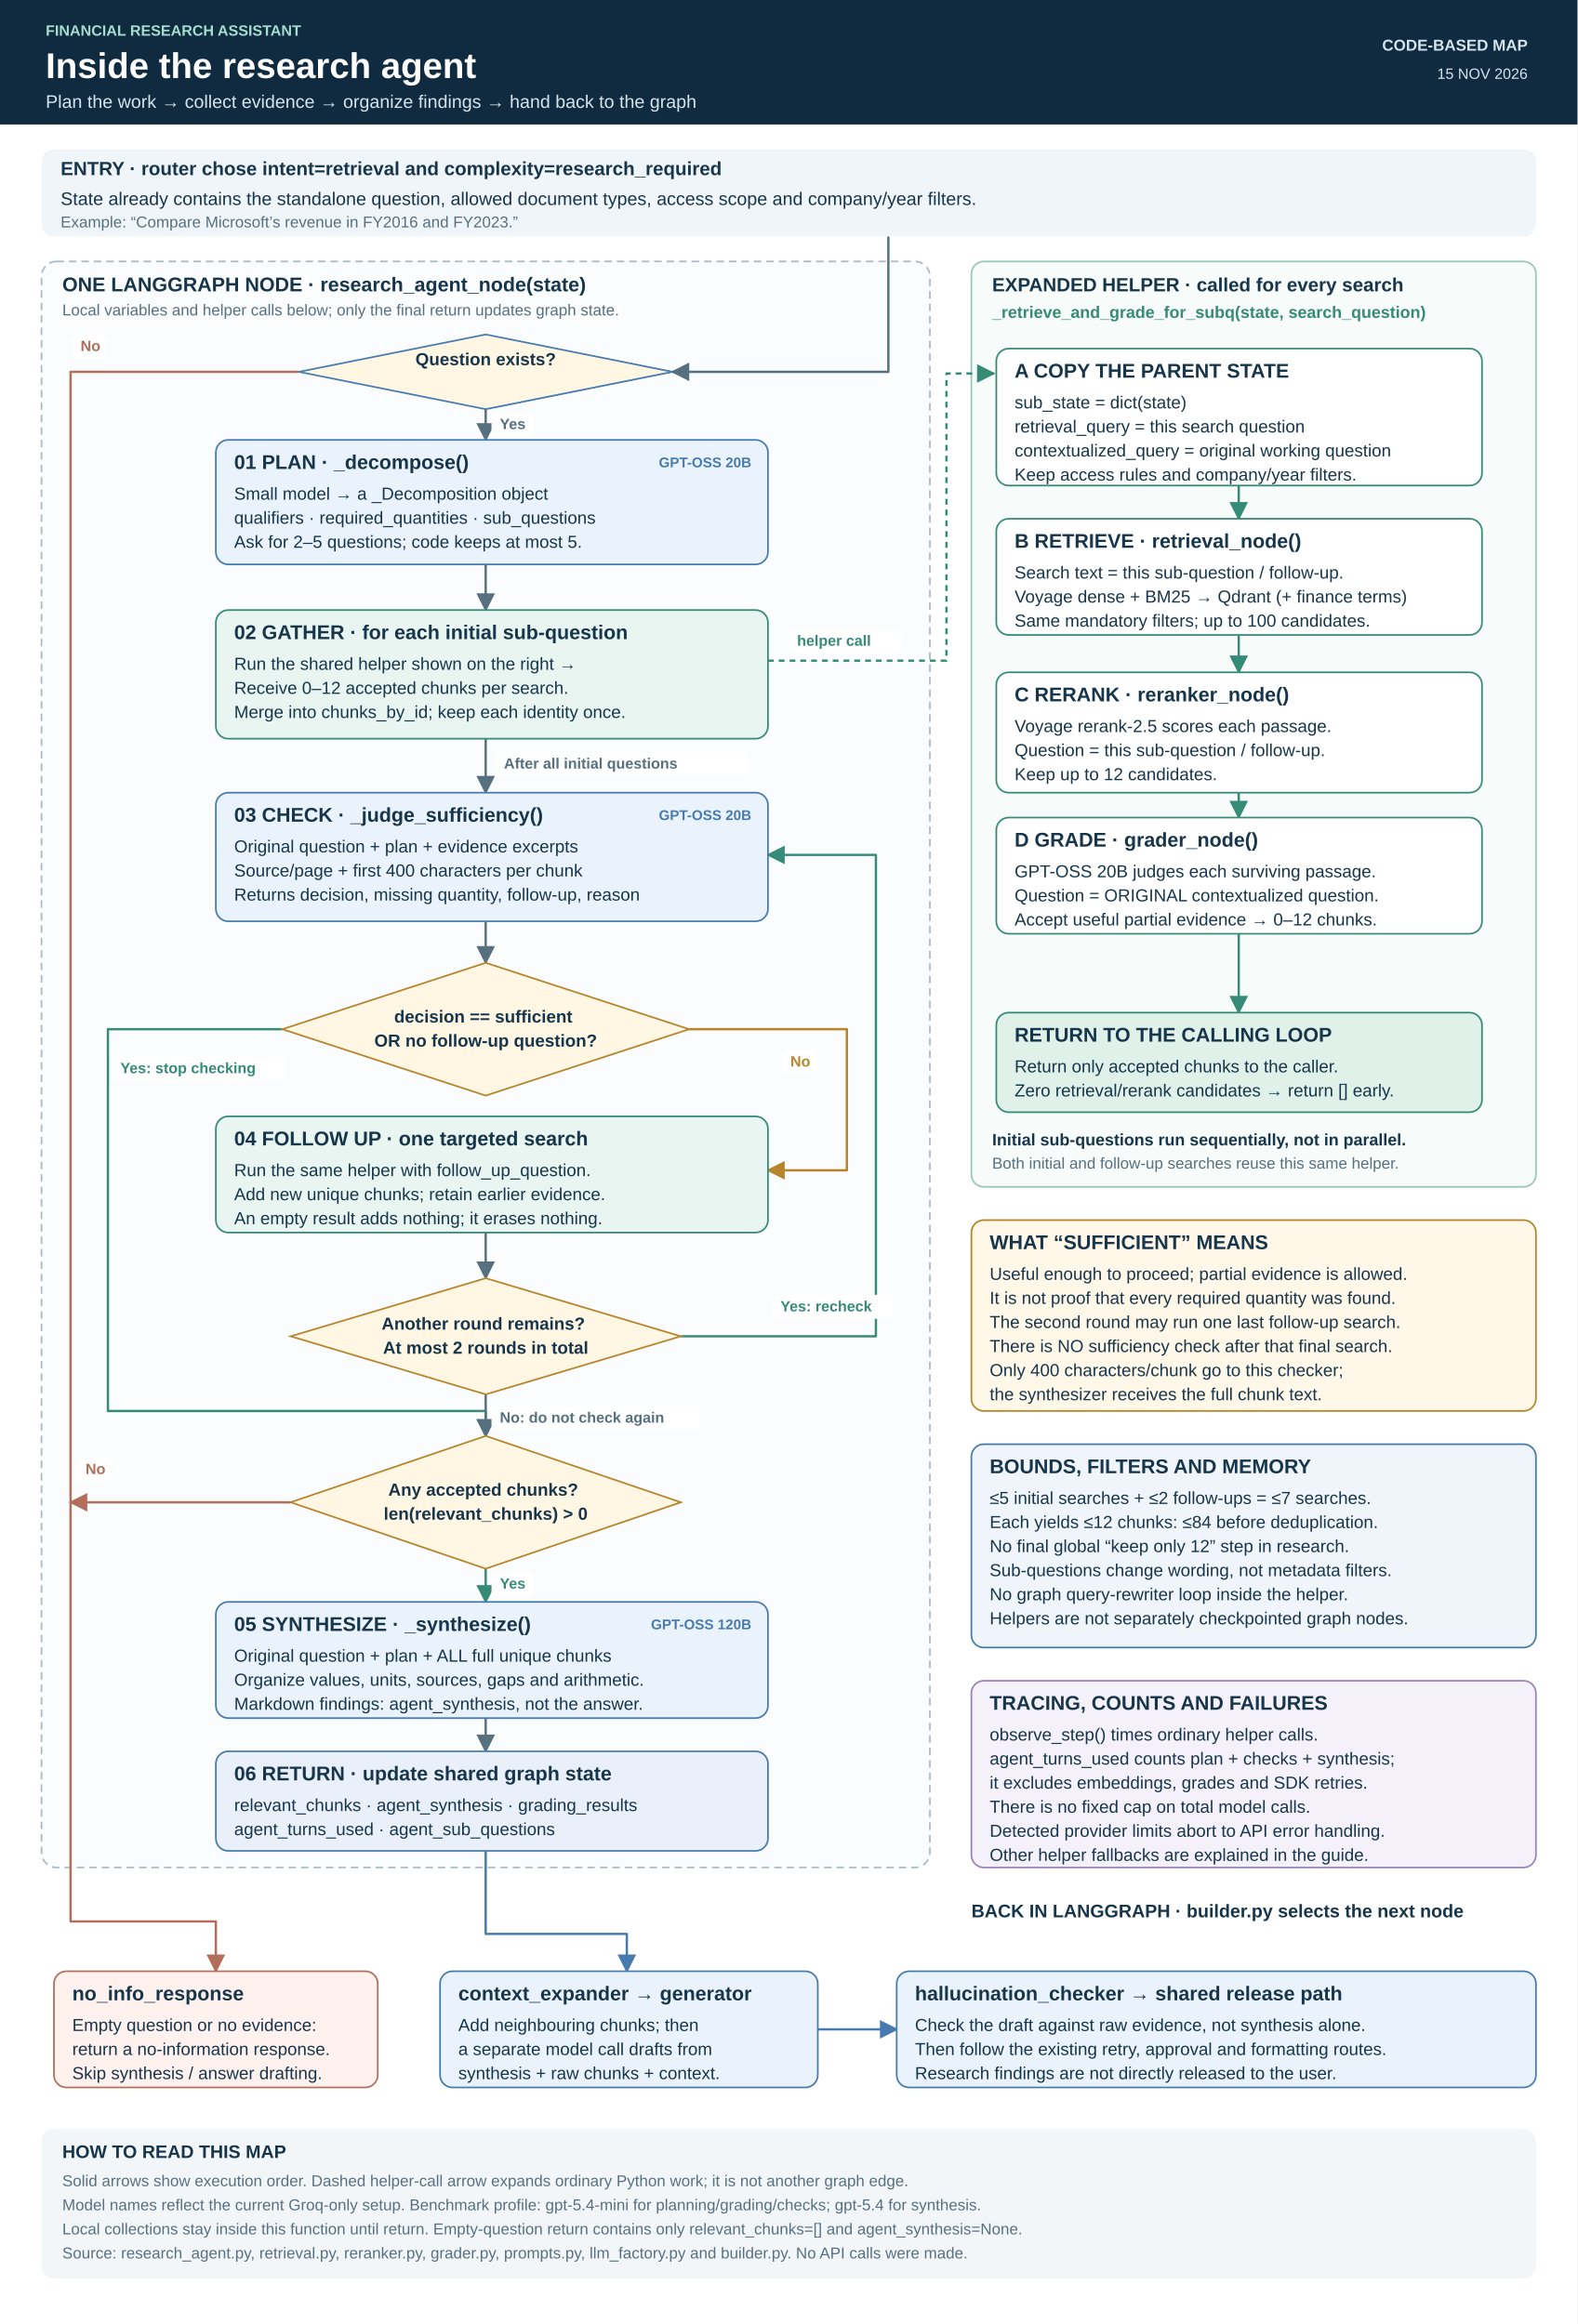
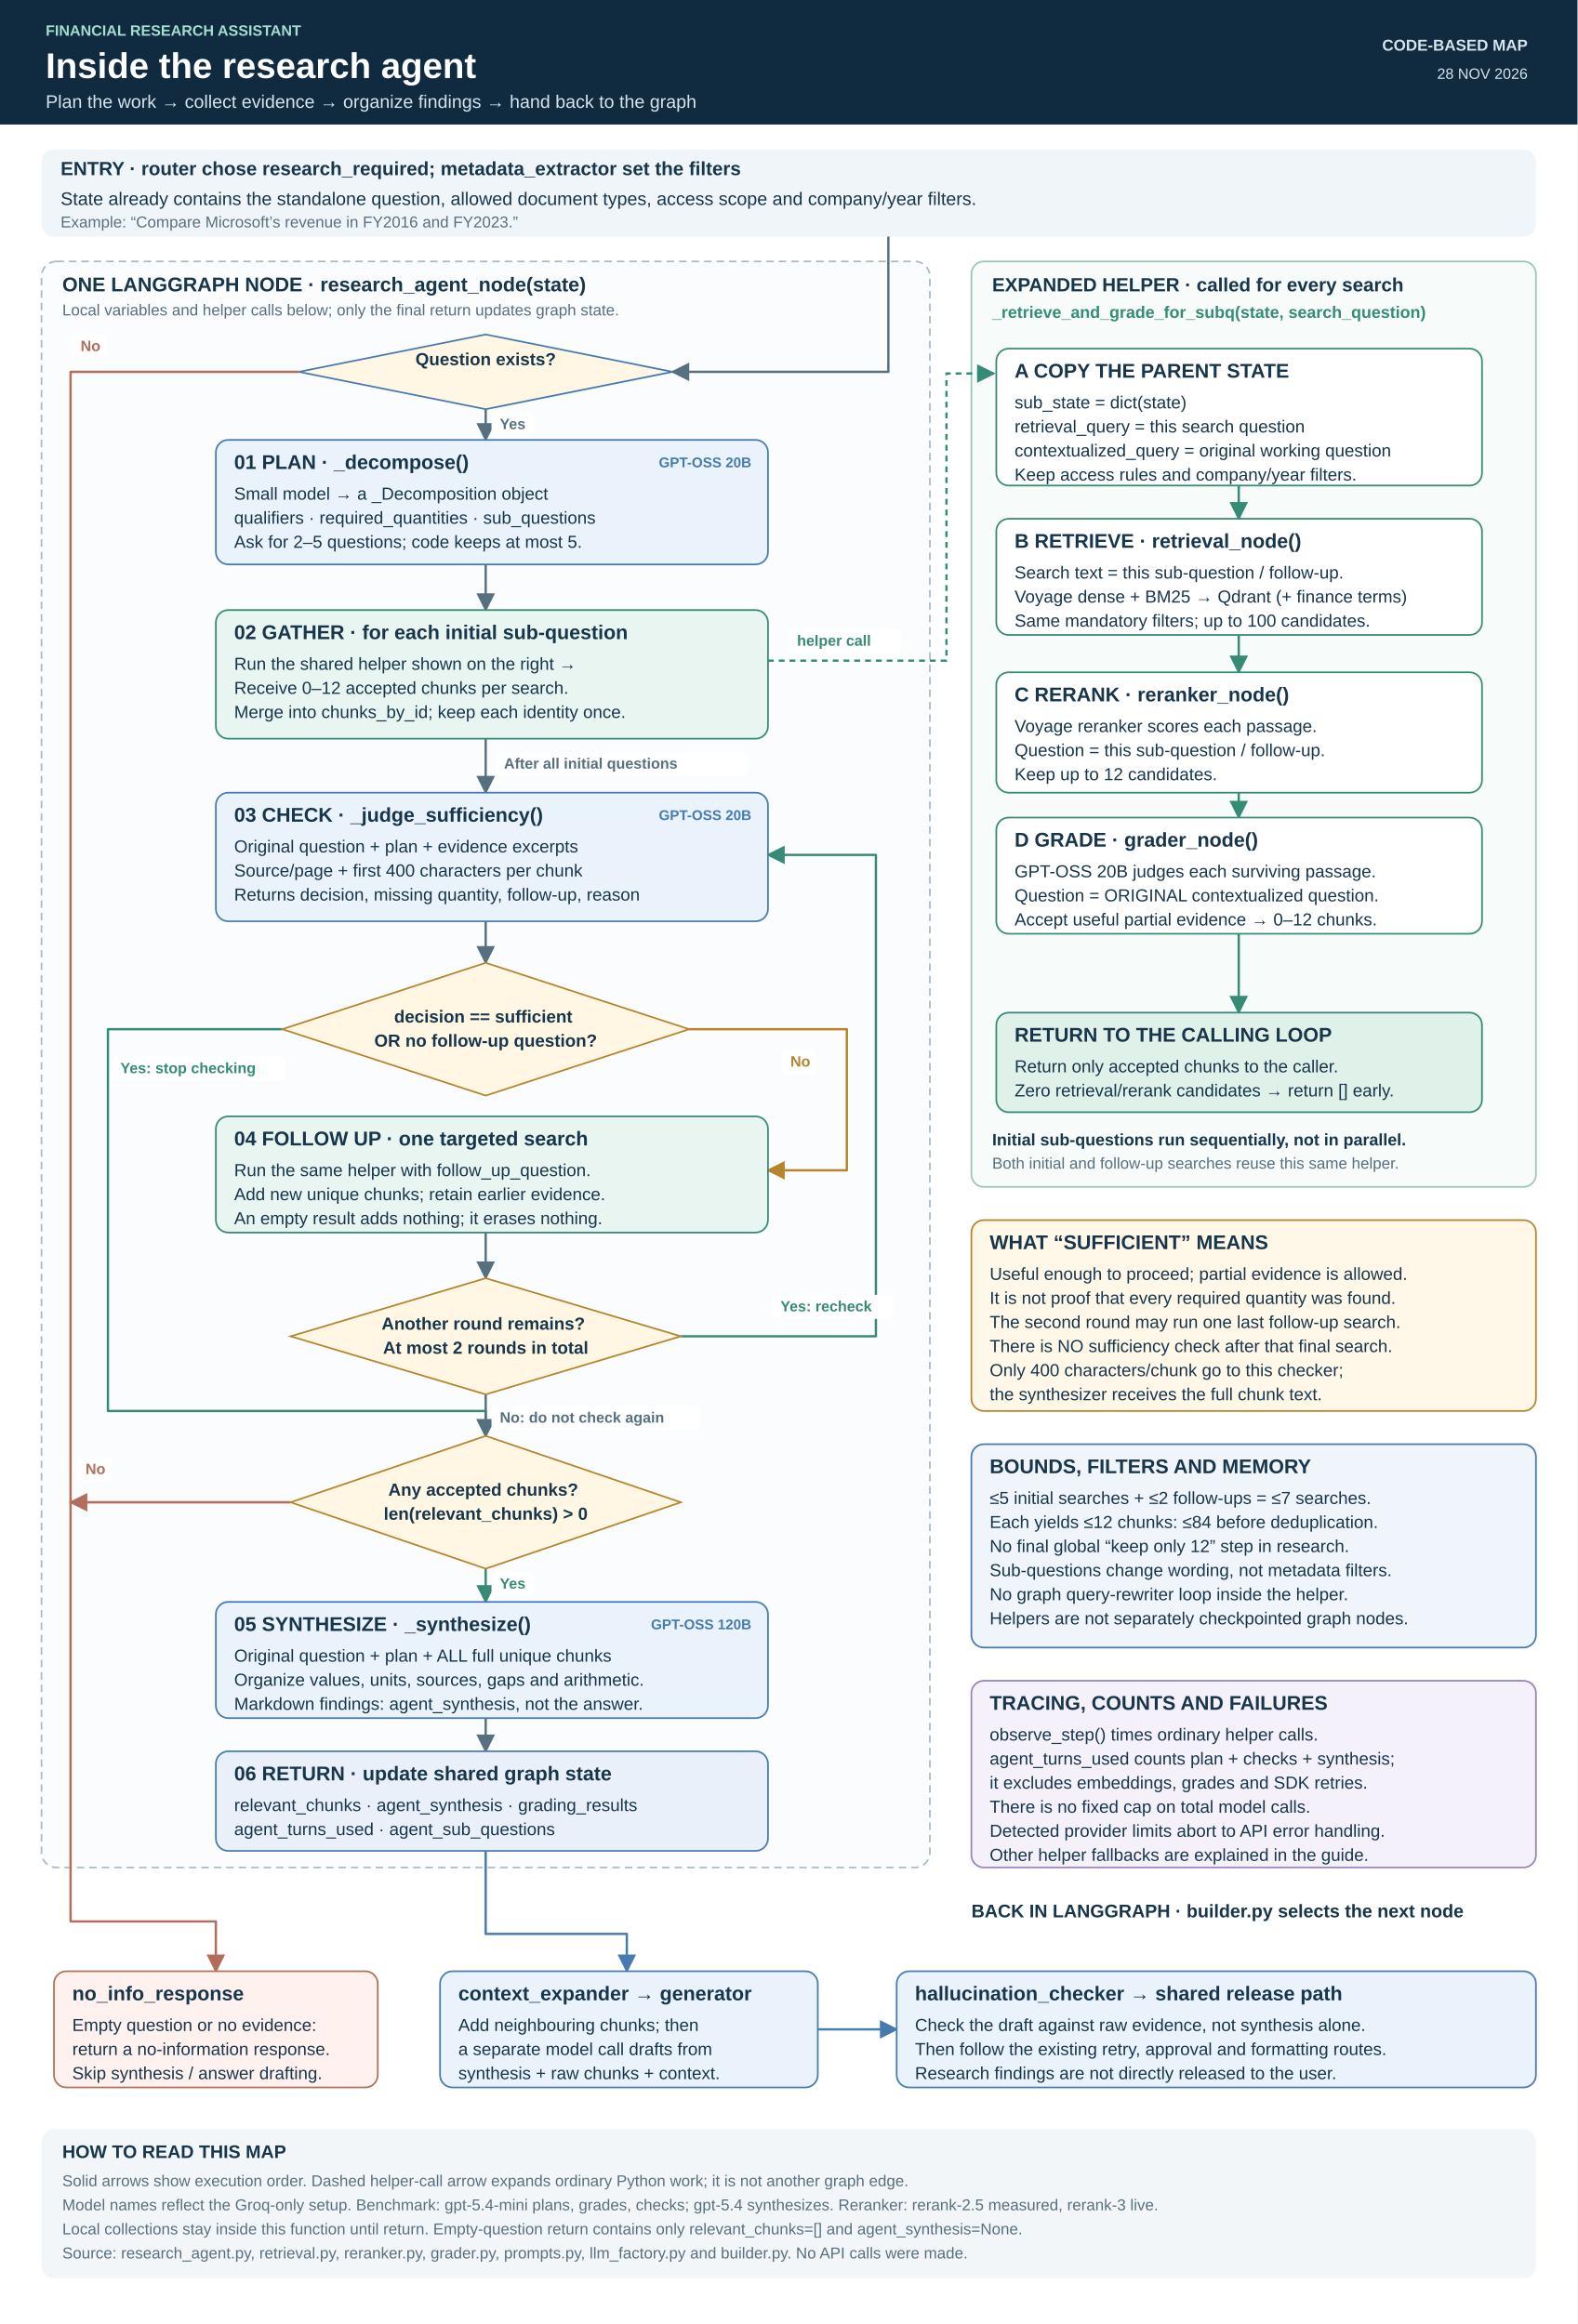
<svg xmlns="http://www.w3.org/2000/svg" width="1900" height="2800" viewBox="0 0 1900 2800" role="img" aria-labelledby="title desc">
  <defs>
    <marker id="arrow" viewBox="0 0 10 10" refX="9" refY="5" markerWidth="8" markerHeight="8" orient="auto">
      <path d="M0 0 L10 5 L0 10 Z" fill="context-stroke" />
    </marker>
  </defs>
  <rect x="0" y="0" width="1900" height="2800" rx="0" fill="#FFFFFF" stroke="none" stroke-width="2" />
  <rect x="0" y="0" width="1900" height="150" rx="0" fill="#102B40" stroke="none" stroke-width="2" />
  <text x="55" y="43" font-family="Arial, Helvetica, sans-serif" font-size="18" fill="#A5DECF" font-weight="700" text-anchor="start">
    <tspan x="55" dy="0">FINANCIAL RESEARCH ASSISTANT</tspan>
  </text>
  <text x="55" y="94" font-family="Arial, Helvetica, sans-serif" font-size="43" fill="#FFFFFF" font-weight="700" text-anchor="start">
    <tspan x="55" dy="0">Inside the research agent</tspan>
  </text>
  <text x="55" y="130" font-family="Arial, Helvetica, sans-serif" font-size="22" fill="#D5E4ED" font-weight="400" text-anchor="start">
    <tspan x="55" dy="0">Plan the work → collect evidence → organize findings → hand back to the graph</tspan>
  </text>
  <text x="1840" y="61" font-family="Arial, Helvetica, sans-serif" font-size="19" fill="#D5E4ED" font-weight="700" text-anchor="end">
    <tspan x="1840" dy="0">CODE-BASED MAP</tspan>
  </text>
  <text x="1840" y="95" font-family="Arial, Helvetica, sans-serif" font-size="18" fill="#D5E4ED" font-weight="400" text-anchor="end">
-     <tspan x="1840" dy="0">15 NOV 2026</tspan>
+     <tspan x="1840" dy="0">28 NOV 2026</tspan>
  </text>
  <rect x="50" y="180" width="1800" height="105" rx="15" fill="#F0F5F9" stroke="none" stroke-width="2" />
  <text x="73" y="211" font-family="Arial, Helvetica, sans-serif" font-size="23" fill="#17364B" font-weight="700" text-anchor="start">
-     <tspan x="73" dy="0">ENTRY · router chose intent=retrieval and complexity=research_required</tspan>
+     <tspan x="73" dy="0">ENTRY · router chose research_required; metadata_extractor set the filters</tspan>
  </text>
  <text x="73" y="247" font-family="Arial, Helvetica, sans-serif" font-size="22" fill="#17364B" font-weight="400" text-anchor="start">
    <tspan x="73" dy="0">State already contains the standalone question, allowed document types, access scope and company/year filters.</tspan>
  </text>
  <text x="73" y="274" font-family="Arial, Helvetica, sans-serif" font-size="19" fill="#567080" font-weight="400" text-anchor="start">
    <tspan x="73" dy="0">Example: “Compare Microsoft’s revenue in FY2016 and FY2023.”</tspan>
  </text>
  <rect x="50" y="315" width="1070" height="1935" rx="18" fill="#FBFCFD" stroke="#A9BAC6" stroke-width="2" stroke-dasharray="9 6" />
  <text x="75" y="351" font-family="Arial, Helvetica, sans-serif" font-size="24" fill="#17364B" font-weight="700" text-anchor="start">
    <tspan x="75" dy="0">ONE LANGGRAPH NODE · research_agent_node(state)</tspan>
  </text>
  <text x="75" y="380" font-family="Arial, Helvetica, sans-serif" font-size="19" fill="#567080" font-weight="400" text-anchor="start">
    <tspan x="75" dy="0">Local variables and helper calls below; only the final return updates graph state.</tspan>
  </text>
  <path d="M1070 285 V448 H810" fill="none" stroke="#567080" stroke-width="2.8" stroke-linejoin="round" marker-end="url(#arrow)" />
  <path d="M585 493 V530" fill="none" stroke="#567080" stroke-width="2.8" stroke-linejoin="round" marker-end="url(#arrow)" />
  <path d="M585 680 V735" fill="none" stroke="#567080" stroke-width="2.8" stroke-linejoin="round" marker-end="url(#arrow)" />
  <path d="M585 890 V955" fill="none" stroke="#567080" stroke-width="2.8" stroke-linejoin="round" marker-end="url(#arrow)" />
  <path d="M585 1110 V1160" fill="none" stroke="#567080" stroke-width="2.8" stroke-linejoin="round" marker-end="url(#arrow)" />
  <path d="M830 1240 H1020 V1410 H925" fill="none" stroke="#B6842B" stroke-width="2.8" stroke-linejoin="round" marker-end="url(#arrow)" />
  <path d="M340 1240 H130 V1700 H585 V1730" fill="none" stroke="#368B76" stroke-width="2.8" stroke-linejoin="round" marker-end="url(#arrow)" />
  <path d="M585 1485 V1540" fill="none" stroke="#567080" stroke-width="2.8" stroke-linejoin="round" marker-end="url(#arrow)" />
  <path d="M820 1610 H1055 V1030 H925" fill="none" stroke="#368B76" stroke-width="2.8" stroke-linejoin="round" marker-end="url(#arrow)" />
  <path d="M585 1680 V1730" fill="none" stroke="#567080" stroke-width="2.8" stroke-linejoin="round" marker-end="url(#arrow)" />
  <path d="M585 1890 V1930" fill="none" stroke="#368B76" stroke-width="2.8" stroke-linejoin="round" marker-end="url(#arrow)" />
  <path d="M585 2070 V2110" fill="none" stroke="#567080" stroke-width="2.8" stroke-linejoin="round" marker-end="url(#arrow)" />
  <path d="M585 2230 V2330 H755 V2375" fill="none" stroke="#477BAF" stroke-width="2.8" stroke-linejoin="round" marker-end="url(#arrow)" />
  <path d="M360 448 H85 V2315 H260 V2375" fill="none" stroke="#B26D5B" stroke-width="2.8" stroke-linejoin="round" marker-end="url(#arrow)" />
  <path d="M350 1810 H85" fill="none" stroke="#B26D5B" stroke-width="2.8" stroke-linejoin="round" marker-end="url(#arrow)" />
  <path d="M585 403 L810 448 L585 493 L360 448 Z" fill="#FFF7E4" stroke="#477BAF" stroke-width="2" />
  <text x="585" y="440" font-family="Arial, Helvetica, sans-serif" font-size="21" fill="#17364B" font-weight="700" text-anchor="middle">
    <tspan x="585" dy="0">Question exists?</tspan>
  </text>
  <rect x="592" y="497" width="51.5" height="29" rx="6" fill="#FFFFFF" stroke="none" stroke-width="2" />
  <text x="602" y="517" font-family="Arial, Helvetica, sans-serif" font-size="18" fill="#567080" font-weight="600" text-anchor="start">
    <tspan x="602" dy="0">Yes</tspan>
  </text>
  <rect x="87" y="403" width="41.0" height="29" rx="6" fill="#FFFFFF" stroke="none" stroke-width="2" />
  <text x="97" y="423" font-family="Arial, Helvetica, sans-serif" font-size="18" fill="#B26D5B" font-weight="600" text-anchor="start">
    <tspan x="97" dy="0">No</tspan>
  </text>
  <rect x="260" y="530" width="665" height="150" rx="15" fill="#EAF3FC" stroke="#477BAF" stroke-width="2" />
  <text x="282" y="565" font-family="Arial, Helvetica, sans-serif" font-size="24" fill="#17364B" font-weight="700" text-anchor="start">
    <tspan x="282" dy="0">01  PLAN · _decompose()</tspan>
  </text>
  <text x="282" y="602" font-family="Arial, Helvetica, sans-serif" font-size="21" fill="#17364B" font-weight="400" text-anchor="start">
    <tspan x="282" dy="0">Small model → a _Decomposition object</tspan>
    <tspan x="282" dy="29">qualifiers · required_quantities · sub_questions</tspan>
    <tspan x="282" dy="29">Ask for 2–5 questions; code keeps at most 5.</tspan>
  </text>
  <text x="905" y="563" font-family="Arial, Helvetica, sans-serif" font-size="17" fill="#477BAF" font-weight="700" text-anchor="end">
    <tspan x="905" dy="0">GPT-OSS 20B</tspan>
  </text>
  <rect x="260" y="735" width="665" height="155" rx="15" fill="#E8F5F0" stroke="#368B76" stroke-width="2" />
  <text x="282" y="770" font-family="Arial, Helvetica, sans-serif" font-size="24" fill="#17364B" font-weight="700" text-anchor="start">
    <tspan x="282" dy="0">02  GATHER · for each initial sub-question</tspan>
  </text>
  <text x="282" y="807" font-family="Arial, Helvetica, sans-serif" font-size="21" fill="#17364B" font-weight="400" text-anchor="start">
    <tspan x="282" dy="0">Run the shared helper shown on the right →</tspan>
    <tspan x="282" dy="29">Receive 0–12 accepted chunks per search.</tspan>
    <tspan x="282" dy="29">Merge into chunks_by_id; keep each identity once.</tspan>
  </text>
  <rect x="597" y="906" width="303.5" height="29" rx="6" fill="#FFFFFF" stroke="none" stroke-width="2" />
  <text x="607" y="926" font-family="Arial, Helvetica, sans-serif" font-size="18" fill="#567080" font-weight="600" text-anchor="start">
    <tspan x="607" dy="0">After all initial questions</tspan>
  </text>
  <rect x="260" y="955" width="665" height="155" rx="15" fill="#EAF3FC" stroke="#477BAF" stroke-width="2" />
  <text x="282" y="990" font-family="Arial, Helvetica, sans-serif" font-size="24" fill="#17364B" font-weight="700" text-anchor="start">
    <tspan x="282" dy="0">03  CHECK · _judge_sufficiency()</tspan>
  </text>
  <text x="282" y="1027" font-family="Arial, Helvetica, sans-serif" font-size="21" fill="#17364B" font-weight="400" text-anchor="start">
    <tspan x="282" dy="0">Original question + plan + evidence excerpts</tspan>
    <tspan x="282" dy="29">Source/page + first 400 characters per chunk</tspan>
    <tspan x="282" dy="29">Returns decision, missing quantity, follow-up, reason</tspan>
  </text>
  <text x="905" y="988" font-family="Arial, Helvetica, sans-serif" font-size="17" fill="#477BAF" font-weight="700" text-anchor="end">
    <tspan x="905" dy="0">GPT-OSS 20B</tspan>
  </text>
  <path d="M585 1160 L830 1240 L585 1320 L340 1240 Z" fill="#FFF7E4" stroke="#B6842B" stroke-width="2" />
  <text x="585" y="1232" font-family="Arial, Helvetica, sans-serif" font-size="21" fill="#17364B" font-weight="700" text-anchor="middle">
    <tspan x="585" dy="0">decision == sufficient</tspan>
    <tspan x="585" dy="29">OR no follow-up question?</tspan>
  </text>
  <rect x="135" y="1273" width="209.0" height="29" rx="6" fill="#FFFFFF" stroke="none" stroke-width="2" />
  <text x="145" y="1293" font-family="Arial, Helvetica, sans-serif" font-size="18" fill="#368B76" font-weight="600" text-anchor="start">
    <tspan x="145" dy="0">Yes: stop checking</tspan>
  </text>
  <rect x="942" y="1265" width="41.0" height="29" rx="6" fill="#FFFFFF" stroke="none" stroke-width="2" />
  <text x="952" y="1285" font-family="Arial, Helvetica, sans-serif" font-size="18" fill="#B6842B" font-weight="600" text-anchor="start">
    <tspan x="952" dy="0">No</tspan>
  </text>
  <rect x="260" y="1345" width="665" height="140" rx="15" fill="#E8F5F0" stroke="#368B76" stroke-width="2" />
  <text x="282" y="1380" font-family="Arial, Helvetica, sans-serif" font-size="24" fill="#17364B" font-weight="700" text-anchor="start">
    <tspan x="282" dy="0">04  FOLLOW UP · one targeted search</tspan>
  </text>
  <text x="282" y="1417" font-family="Arial, Helvetica, sans-serif" font-size="21" fill="#17364B" font-weight="400" text-anchor="start">
    <tspan x="282" dy="0">Run the same helper with follow_up_question.</tspan>
    <tspan x="282" dy="29">Add new unique chunks; retain earlier evidence.</tspan>
    <tspan x="282" dy="29">An empty result adds nothing; it erases nothing.</tspan>
  </text>
  <path d="M585 1540 L820 1610 L585 1680 L350 1610 Z" fill="#FFF7E4" stroke="#B6842B" stroke-width="2" />
  <text x="585" y="1602" font-family="Arial, Helvetica, sans-serif" font-size="21" fill="#17364B" font-weight="700" text-anchor="middle">
    <tspan x="585" dy="0">Another round remains?</tspan>
    <tspan x="585" dy="29">At most 2 rounds in total</tspan>
  </text>
  <rect x="930" y="1560" width="146.0" height="29" rx="6" fill="#FFFFFF" stroke="none" stroke-width="2" />
  <text x="940" y="1580" font-family="Arial, Helvetica, sans-serif" font-size="18" fill="#368B76" font-weight="600" text-anchor="start">
    <tspan x="940" dy="0">Yes: recheck</tspan>
  </text>
  <rect x="592" y="1694" width="251.0" height="29" rx="6" fill="#FFFFFF" stroke="none" stroke-width="2" />
  <text x="602" y="1714" font-family="Arial, Helvetica, sans-serif" font-size="18" fill="#567080" font-weight="600" text-anchor="start">
    <tspan x="602" dy="0">No: do not check again</tspan>
  </text>
  <path d="M585 1730 L820 1810 L585 1890 L350 1810 Z" fill="#FFF7E4" stroke="#B6842B" stroke-width="2" />
  <text x="585" y="1802" font-family="Arial, Helvetica, sans-serif" font-size="21" fill="#17364B" font-weight="700" text-anchor="middle">
    <tspan x="585" dy="0">Any accepted chunks?</tspan>
    <tspan x="585" dy="29">len(relevant_chunks) &gt; 0</tspan>
  </text>
  <rect x="93" y="1756" width="41.0" height="29" rx="6" fill="#FFFFFF" stroke="none" stroke-width="2" />
  <text x="103" y="1776" font-family="Arial, Helvetica, sans-serif" font-size="18" fill="#B26D5B" font-weight="600" text-anchor="start">
    <tspan x="103" dy="0">No</tspan>
  </text>
  <rect x="592" y="1894" width="51.5" height="29" rx="6" fill="#FFFFFF" stroke="none" stroke-width="2" />
  <text x="602" y="1914" font-family="Arial, Helvetica, sans-serif" font-size="18" fill="#368B76" font-weight="600" text-anchor="start">
    <tspan x="602" dy="0">Yes</tspan>
  </text>
  <rect x="260" y="1930" width="665" height="140" rx="15" fill="#EAF3FC" stroke="#477BAF" stroke-width="2" />
  <text x="282" y="1965" font-family="Arial, Helvetica, sans-serif" font-size="24" fill="#17364B" font-weight="700" text-anchor="start">
    <tspan x="282" dy="0">05  SYNTHESIZE · _synthesize()</tspan>
  </text>
  <text x="282" y="2002" font-family="Arial, Helvetica, sans-serif" font-size="21" fill="#17364B" font-weight="400" text-anchor="start">
    <tspan x="282" dy="0">Original question + plan + ALL full unique chunks</tspan>
    <tspan x="282" dy="29">Organize values, units, sources, gaps and arithmetic.</tspan>
    <tspan x="282" dy="29">Markdown findings: agent_synthesis, not the answer.</tspan>
  </text>
  <text x="905" y="1963" font-family="Arial, Helvetica, sans-serif" font-size="17" fill="#477BAF" font-weight="700" text-anchor="end">
    <tspan x="905" dy="0">GPT-OSS 120B</tspan>
  </text>
  <rect x="260" y="2110" width="665" height="120" rx="15" fill="#EAF0FA" stroke="#477BAF" stroke-width="2" />
  <text x="282" y="2145" font-family="Arial, Helvetica, sans-serif" font-size="24" fill="#17364B" font-weight="700" text-anchor="start">
    <tspan x="282" dy="0">06  RETURN · update shared graph state</tspan>
  </text>
  <text x="282" y="2182" font-family="Arial, Helvetica, sans-serif" font-size="21" fill="#17364B" font-weight="400" text-anchor="start">
    <tspan x="282" dy="0">relevant_chunks · agent_synthesis · grading_results</tspan>
    <tspan x="282" dy="29">agent_turns_used · agent_sub_questions</tspan>
  </text>
  <rect x="1170" y="315" width="680" height="1115" rx="15" fill="#F7FBF9" stroke="#9BC7B7" stroke-width="2" />
  <text x="1195" y="351" font-family="Arial, Helvetica, sans-serif" font-size="23" fill="#17364B" font-weight="700" text-anchor="start">
    <tspan x="1195" dy="0">EXPANDED HELPER · called for every search</tspan>
  </text>
  <text x="1195" y="383" font-family="Arial, Helvetica, sans-serif" font-size="20" fill="#368B76" font-weight="700" text-anchor="start">
    <tspan x="1195" dy="0">_retrieve_and_grade_for_subq(state, search_question)</tspan>
  </text>
  <rect x="1200" y="420" width="585" height="165" rx="15" fill="#FFFFFF" stroke="#368B76" stroke-width="2" />
  <text x="1222" y="455" font-family="Arial, Helvetica, sans-serif" font-size="24" fill="#17364B" font-weight="700" text-anchor="start">
    <tspan x="1222" dy="0">A  COPY THE PARENT STATE</tspan>
  </text>
  <text x="1222" y="492" font-family="Arial, Helvetica, sans-serif" font-size="21" fill="#17364B" font-weight="400" text-anchor="start">
    <tspan x="1222" dy="0">sub_state = dict(state)</tspan>
    <tspan x="1222" dy="29">retrieval_query = this search question</tspan>
    <tspan x="1222" dy="29">contextualized_query = original working question</tspan>
    <tspan x="1222" dy="29">Keep access rules and company/year filters.</tspan>
  </text>
  <path d="M1492 585 V625" fill="none" stroke="#368B76" stroke-width="2.8" stroke-linejoin="round" marker-end="url(#arrow)" />
  <rect x="1200" y="625" width="585" height="140" rx="15" fill="#FFFFFF" stroke="#368B76" stroke-width="2" />
  <text x="1222" y="660" font-family="Arial, Helvetica, sans-serif" font-size="24" fill="#17364B" font-weight="700" text-anchor="start">
    <tspan x="1222" dy="0">B  RETRIEVE · retrieval_node()</tspan>
  </text>
  <text x="1222" y="697" font-family="Arial, Helvetica, sans-serif" font-size="21" fill="#17364B" font-weight="400" text-anchor="start">
    <tspan x="1222" dy="0">Search text = this sub-question / follow-up.</tspan>
    <tspan x="1222" dy="29">Voyage dense + BM25 → Qdrant (+ finance terms)</tspan>
    <tspan x="1222" dy="29">Same mandatory filters; up to 100 candidates.</tspan>
  </text>
  <path d="M1492 765 V810" fill="none" stroke="#368B76" stroke-width="2.8" stroke-linejoin="round" marker-end="url(#arrow)" />
  <rect x="1200" y="810" width="585" height="145" rx="15" fill="#FFFFFF" stroke="#368B76" stroke-width="2" />
  <text x="1222" y="845" font-family="Arial, Helvetica, sans-serif" font-size="24" fill="#17364B" font-weight="700" text-anchor="start">
    <tspan x="1222" dy="0">C  RERANK · reranker_node()</tspan>
  </text>
  <text x="1222" y="882" font-family="Arial, Helvetica, sans-serif" font-size="21" fill="#17364B" font-weight="400" text-anchor="start">
-     <tspan x="1222" dy="0">Voyage rerank-2.5 scores each passage.</tspan>
+     <tspan x="1222" dy="0">Voyage reranker scores each passage.</tspan>
    <tspan x="1222" dy="29">Question = this sub-question / follow-up.</tspan>
    <tspan x="1222" dy="29">Keep up to 12 candidates.</tspan>
  </text>
  <path d="M1492 955 V985" fill="none" stroke="#368B76" stroke-width="2.8" stroke-linejoin="round" marker-end="url(#arrow)" />
  <rect x="1200" y="985" width="585" height="140" rx="15" fill="#FFFFFF" stroke="#368B76" stroke-width="2" />
  <text x="1222" y="1020" font-family="Arial, Helvetica, sans-serif" font-size="24" fill="#17364B" font-weight="700" text-anchor="start">
    <tspan x="1222" dy="0">D  GRADE · grader_node()</tspan>
  </text>
  <text x="1222" y="1057" font-family="Arial, Helvetica, sans-serif" font-size="21" fill="#17364B" font-weight="400" text-anchor="start">
    <tspan x="1222" dy="0">GPT-OSS 20B judges each surviving passage.</tspan>
    <tspan x="1222" dy="29">Question = ORIGINAL contextualized question.</tspan>
    <tspan x="1222" dy="29">Accept useful partial evidence → 0–12 chunks.</tspan>
  </text>
  <path d="M1492 1125 V1220" fill="none" stroke="#368B76" stroke-width="2.8" stroke-linejoin="round" marker-end="url(#arrow)" />
  <rect x="1200" y="1220" width="585" height="120" rx="15" fill="#DFF1E9" stroke="#368B76" stroke-width="2" />
  <text x="1222" y="1255" font-family="Arial, Helvetica, sans-serif" font-size="24" fill="#17364B" font-weight="700" text-anchor="start">
    <tspan x="1222" dy="0">RETURN TO THE CALLING LOOP</tspan>
  </text>
  <text x="1222" y="1292" font-family="Arial, Helvetica, sans-serif" font-size="21" fill="#17364B" font-weight="400" text-anchor="start">
    <tspan x="1222" dy="0">Return only accepted chunks to the caller.</tspan>
    <tspan x="1222" dy="29">Zero retrieval/rerank candidates → return [] early.</tspan>
  </text>
  <text x="1195" y="1380" font-family="Arial, Helvetica, sans-serif" font-size="20" fill="#17364B" font-weight="700" text-anchor="start">
    <tspan x="1195" dy="0">Initial sub-questions run sequentially, not in parallel.</tspan>
  </text>
  <text x="1195" y="1408" font-family="Arial, Helvetica, sans-serif" font-size="19" fill="#567080" font-weight="400" text-anchor="start">
    <tspan x="1195" dy="0">Both initial and follow-up searches reuse this same helper.</tspan>
  </text>
  <path d="M925 796 H1140 V450 H1197" fill="none" stroke="#368B76" stroke-width="2.8" stroke-linejoin="round" marker-end="url(#arrow)" stroke-dasharray="7 6" />
  <rect x="950" y="758" width="135.5" height="29" rx="6" fill="#FFFFFF" stroke="none" stroke-width="2" />
  <text x="960" y="778" font-family="Arial, Helvetica, sans-serif" font-size="18" fill="#368B76" font-weight="600" text-anchor="start">
    <tspan x="960" dy="0">helper call</tspan>
  </text>
  <rect x="1170" y="1470" width="680" height="230" rx="15" fill="#FFF8E9" stroke="#B6842B" stroke-width="2" />
  <text x="1192" y="1505" font-family="Arial, Helvetica, sans-serif" font-size="24" fill="#17364B" font-weight="700" text-anchor="start">
    <tspan x="1192" dy="0">WHAT “SUFFICIENT” MEANS</tspan>
  </text>
  <text x="1192" y="1542" font-family="Arial, Helvetica, sans-serif" font-size="21" fill="#17364B" font-weight="400" text-anchor="start">
    <tspan x="1192" dy="0">Useful enough to proceed; partial evidence is allowed.</tspan>
    <tspan x="1192" dy="29">It is not proof that every required quantity was found.</tspan>
    <tspan x="1192" dy="29">The second round may run one last follow-up search.</tspan>
    <tspan x="1192" dy="29">There is NO sufficiency check after that final search.</tspan>
    <tspan x="1192" dy="29">Only 400 characters/chunk go to this checker;</tspan>
    <tspan x="1192" dy="29">the synthesizer receives the full chunk text.</tspan>
  </text>
  <rect x="1170" y="1740" width="680" height="245" rx="15" fill="#F0F5FB" stroke="#477BAF" stroke-width="2" />
  <text x="1192" y="1775" font-family="Arial, Helvetica, sans-serif" font-size="24" fill="#17364B" font-weight="700" text-anchor="start">
    <tspan x="1192" dy="0">BOUNDS, FILTERS AND MEMORY</tspan>
  </text>
  <text x="1192" y="1812" font-family="Arial, Helvetica, sans-serif" font-size="21" fill="#17364B" font-weight="400" text-anchor="start">
    <tspan x="1192" dy="0">≤5 initial searches + ≤2 follow-ups = ≤7 searches.</tspan>
    <tspan x="1192" dy="29">Each yields ≤12 chunks: ≤84 before deduplication.</tspan>
    <tspan x="1192" dy="29">No final global “keep only 12” step in research.</tspan>
    <tspan x="1192" dy="29">Sub-questions change wording, not metadata filters.</tspan>
    <tspan x="1192" dy="29">No graph query-rewriter loop inside the helper.</tspan>
    <tspan x="1192" dy="29">Helpers are not separately checkpointed graph nodes.</tspan>
  </text>
  <rect x="1170" y="2025" width="680" height="225" rx="15" fill="#F4F1FA" stroke="#9B83BA" stroke-width="2" />
  <text x="1192" y="2060" font-family="Arial, Helvetica, sans-serif" font-size="24" fill="#17364B" font-weight="700" text-anchor="start">
    <tspan x="1192" dy="0">TRACING, COUNTS AND FAILURES</tspan>
  </text>
  <text x="1192" y="2097" font-family="Arial, Helvetica, sans-serif" font-size="21" fill="#17364B" font-weight="400" text-anchor="start">
    <tspan x="1192" dy="0">observe_step() times ordinary helper calls.</tspan>
    <tspan x="1192" dy="29">agent_turns_used counts plan + checks + synthesis;</tspan>
    <tspan x="1192" dy="29">it excludes embeddings, grades and SDK retries.</tspan>
    <tspan x="1192" dy="29">There is no fixed cap on total model calls.</tspan>
    <tspan x="1192" dy="29">Detected provider limits abort to API error handling.</tspan>
    <tspan x="1192" dy="29">Other helper fallbacks are explained in the guide.</tspan>
  </text>
  <text x="1170" y="2310" font-family="Arial, Helvetica, sans-serif" font-size="22" fill="#17364B" font-weight="700" text-anchor="start">
    <tspan x="1170" dy="0">BACK IN LANGGRAPH · builder.py selects the next node</tspan>
  </text>
  <rect x="65" y="2375" width="390" height="140" rx="15" fill="#FFF2EE" stroke="#B26D5B" stroke-width="2" />
  <text x="87" y="2410" font-family="Arial, Helvetica, sans-serif" font-size="24" fill="#17364B" font-weight="700" text-anchor="start">
    <tspan x="87" dy="0">no_info_response</tspan>
  </text>
  <text x="87" y="2447" font-family="Arial, Helvetica, sans-serif" font-size="21" fill="#17364B" font-weight="400" text-anchor="start">
    <tspan x="87" dy="0">Empty question or no evidence:</tspan>
    <tspan x="87" dy="29">return a no-information response.</tspan>
    <tspan x="87" dy="29">Skip synthesis / answer drafting.</tspan>
  </text>
  <rect x="530" y="2375" width="455" height="140" rx="15" fill="#EAF3FC" stroke="#477BAF" stroke-width="2" />
  <text x="552" y="2410" font-family="Arial, Helvetica, sans-serif" font-size="24" fill="#17364B" font-weight="700" text-anchor="start">
    <tspan x="552" dy="0">context_expander → generator</tspan>
  </text>
  <text x="552" y="2447" font-family="Arial, Helvetica, sans-serif" font-size="21" fill="#17364B" font-weight="400" text-anchor="start">
    <tspan x="552" dy="0">Add neighbouring chunks; then</tspan>
    <tspan x="552" dy="29">a separate model call drafts from</tspan>
    <tspan x="552" dy="29">synthesis + raw chunks + context.</tspan>
  </text>
  <path d="M985 2445 H1080" fill="none" stroke="#477BAF" stroke-width="2.8" stroke-linejoin="round" marker-end="url(#arrow)" />
  <rect x="1080" y="2375" width="770" height="140" rx="15" fill="#EAF3FC" stroke="#477BAF" stroke-width="2" />
  <text x="1102" y="2410" font-family="Arial, Helvetica, sans-serif" font-size="24" fill="#17364B" font-weight="700" text-anchor="start">
    <tspan x="1102" dy="0">hallucination_checker → shared release path</tspan>
  </text>
  <text x="1102" y="2447" font-family="Arial, Helvetica, sans-serif" font-size="21" fill="#17364B" font-weight="400" text-anchor="start">
    <tspan x="1102" dy="0">Check the draft against raw evidence, not synthesis alone.</tspan>
    <tspan x="1102" dy="29">Then follow the existing retry, approval and formatting routes.</tspan>
    <tspan x="1102" dy="29">Research findings are not directly released to the user.</tspan>
  </text>
  <rect x="50" y="2565" width="1800" height="180" rx="15" fill="#F3F6F8" stroke="none" stroke-width="2" />
  <text x="75" y="2600" font-family="Arial, Helvetica, sans-serif" font-size="22" fill="#17364B" font-weight="700" text-anchor="start">
    <tspan x="75" dy="0">HOW TO READ THIS MAP</tspan>
  </text>
  <text x="75" y="2634" font-family="Arial, Helvetica, sans-serif" font-size="19" fill="#567080" font-weight="400" text-anchor="start">
    <tspan x="75" dy="0">Solid arrows show execution order. Dashed helper-call arrow expands ordinary Python work; it is not another graph edge.</tspan>
-     <tspan x="75" dy="29">Model names reflect the current Groq-only setup. Benchmark profile: gpt-5.4-mini for planning/grading/checks; gpt-5.4 for synthesis.</tspan>
+     <tspan x="75" dy="29">Model names reflect the Groq-only setup. Benchmark: gpt-5.4-mini plans, grades, checks; gpt-5.4 synthesizes. Reranker: rerank-2.5 measured, rerank-3 live.</tspan>
    <tspan x="75" dy="29">Local collections stay inside this function until return. Empty-question return contains only relevant_chunks=[] and agent_synthesis=None.</tspan>
    <tspan x="75" dy="29">Source: research_agent.py, retrieval.py, reranker.py, grader.py, prompts.py, llm_factory.py and builder.py. No API calls were made.</tspan>
  </text>
</svg>
